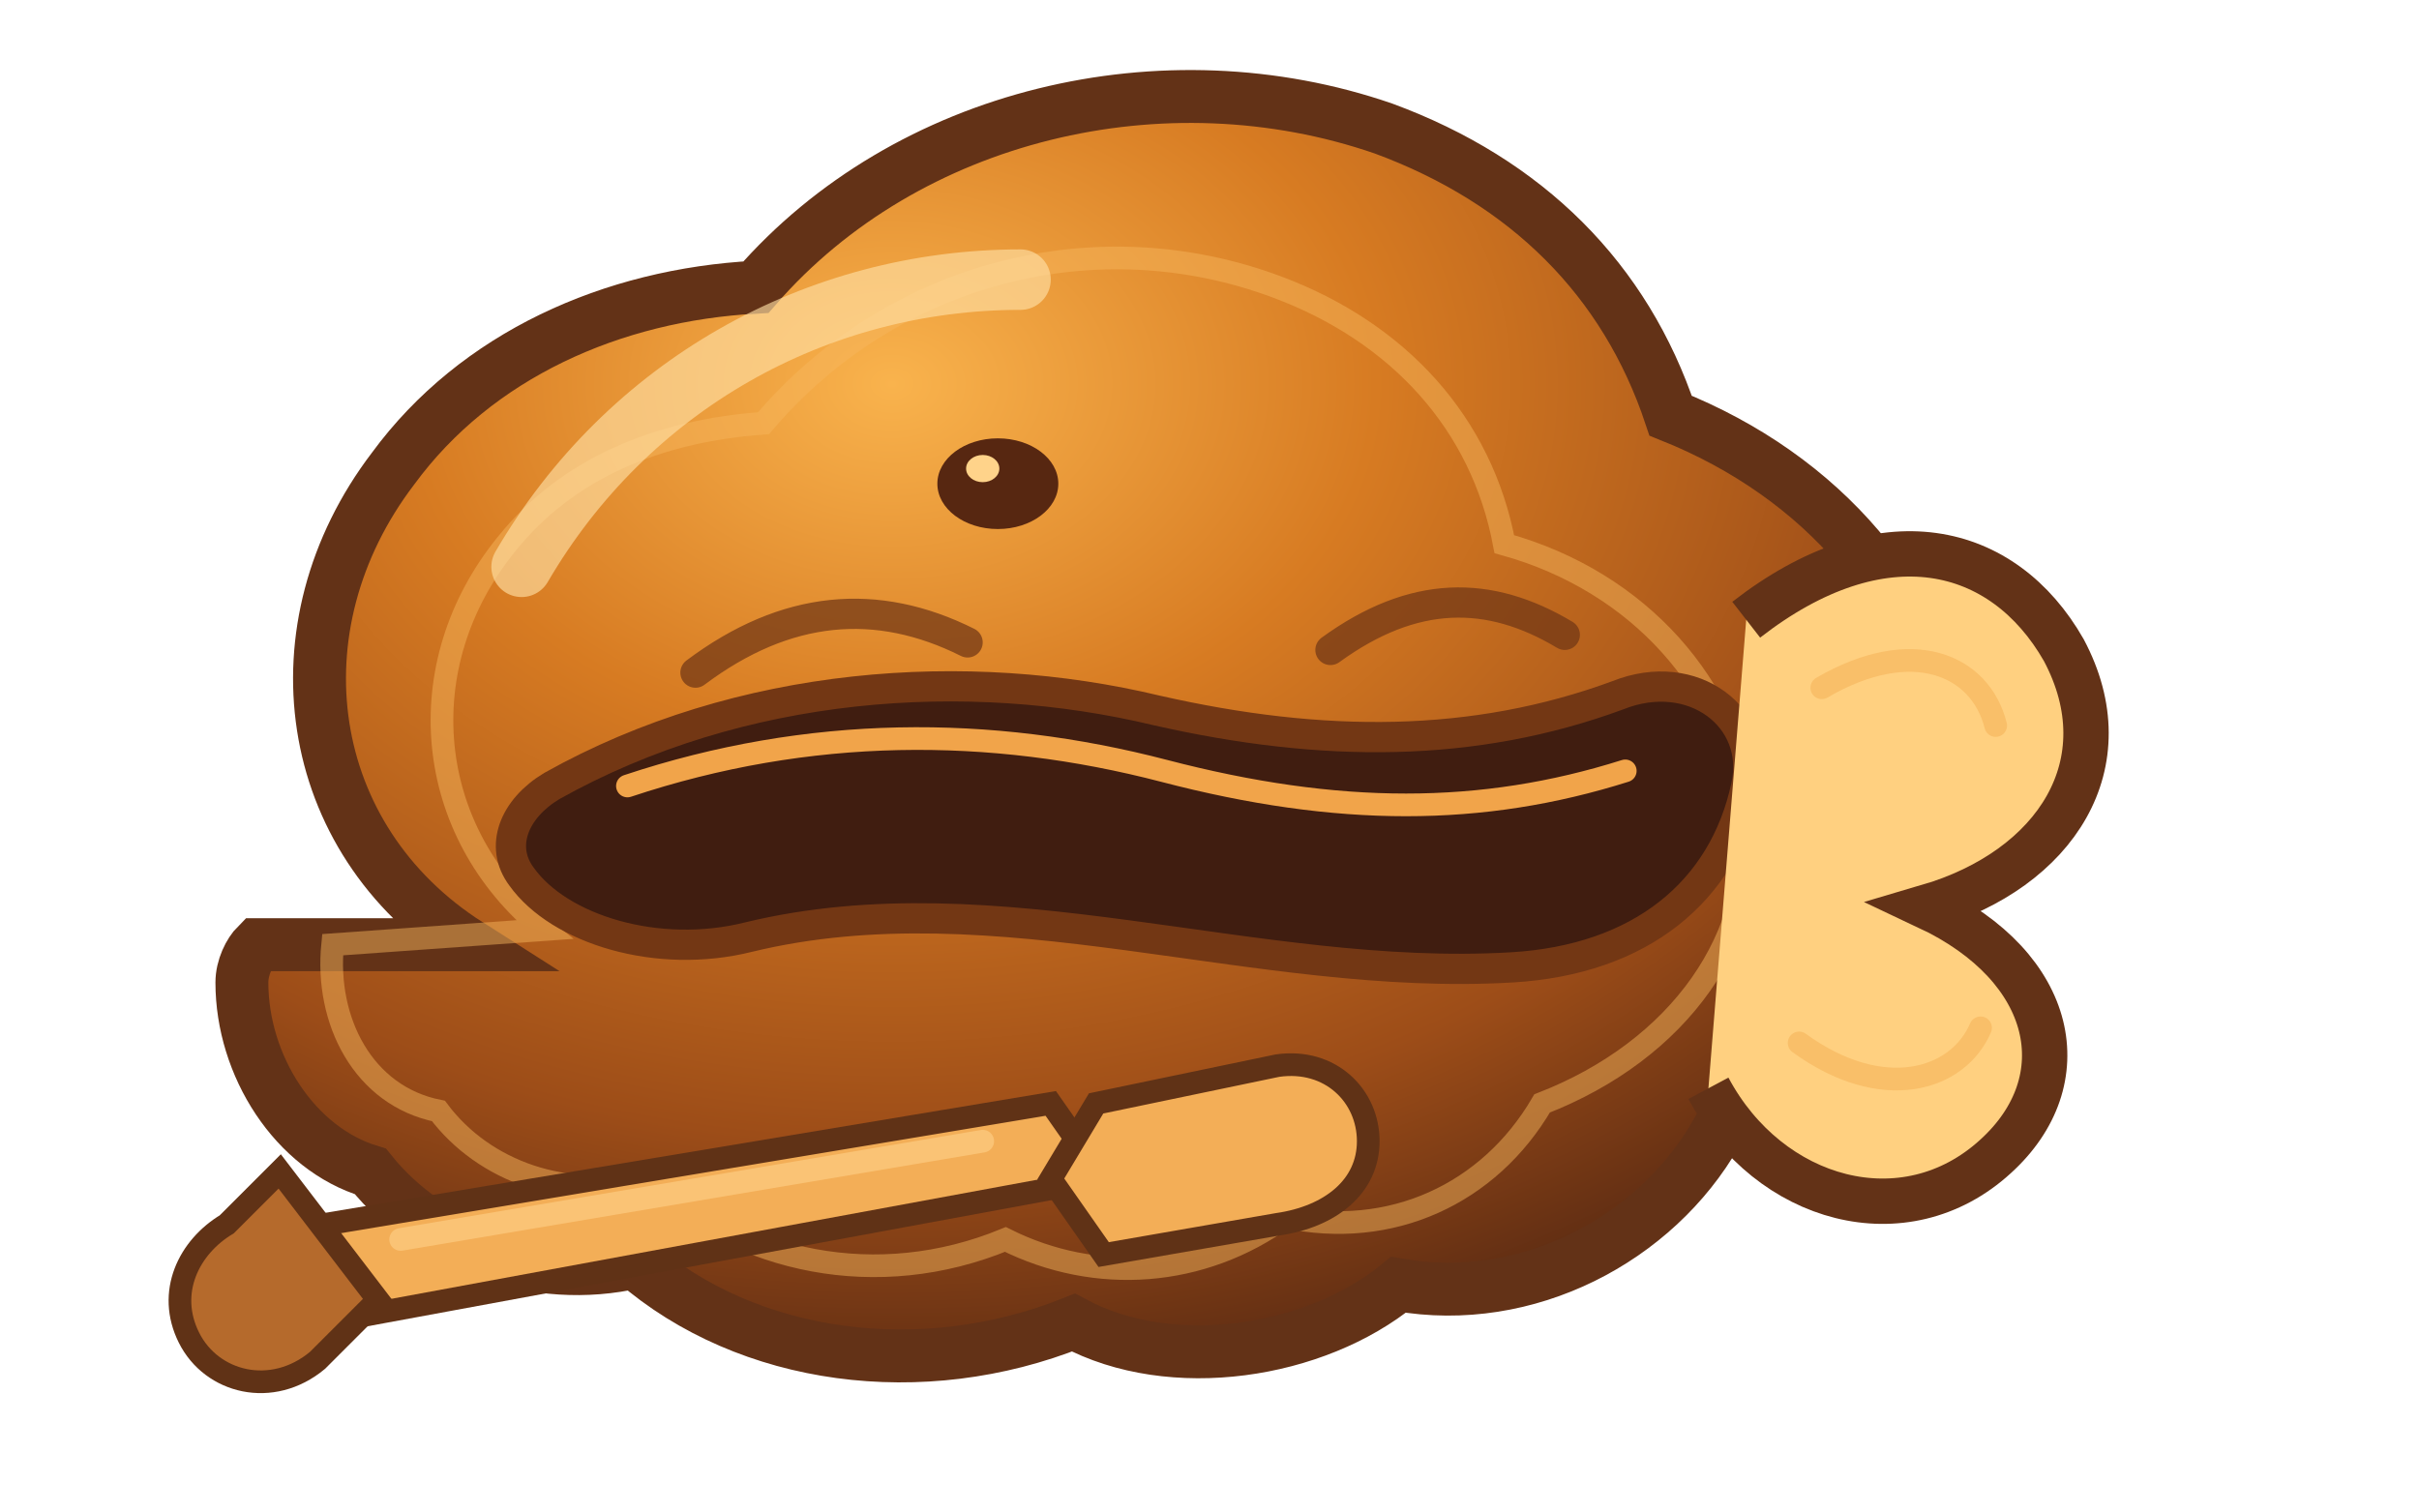
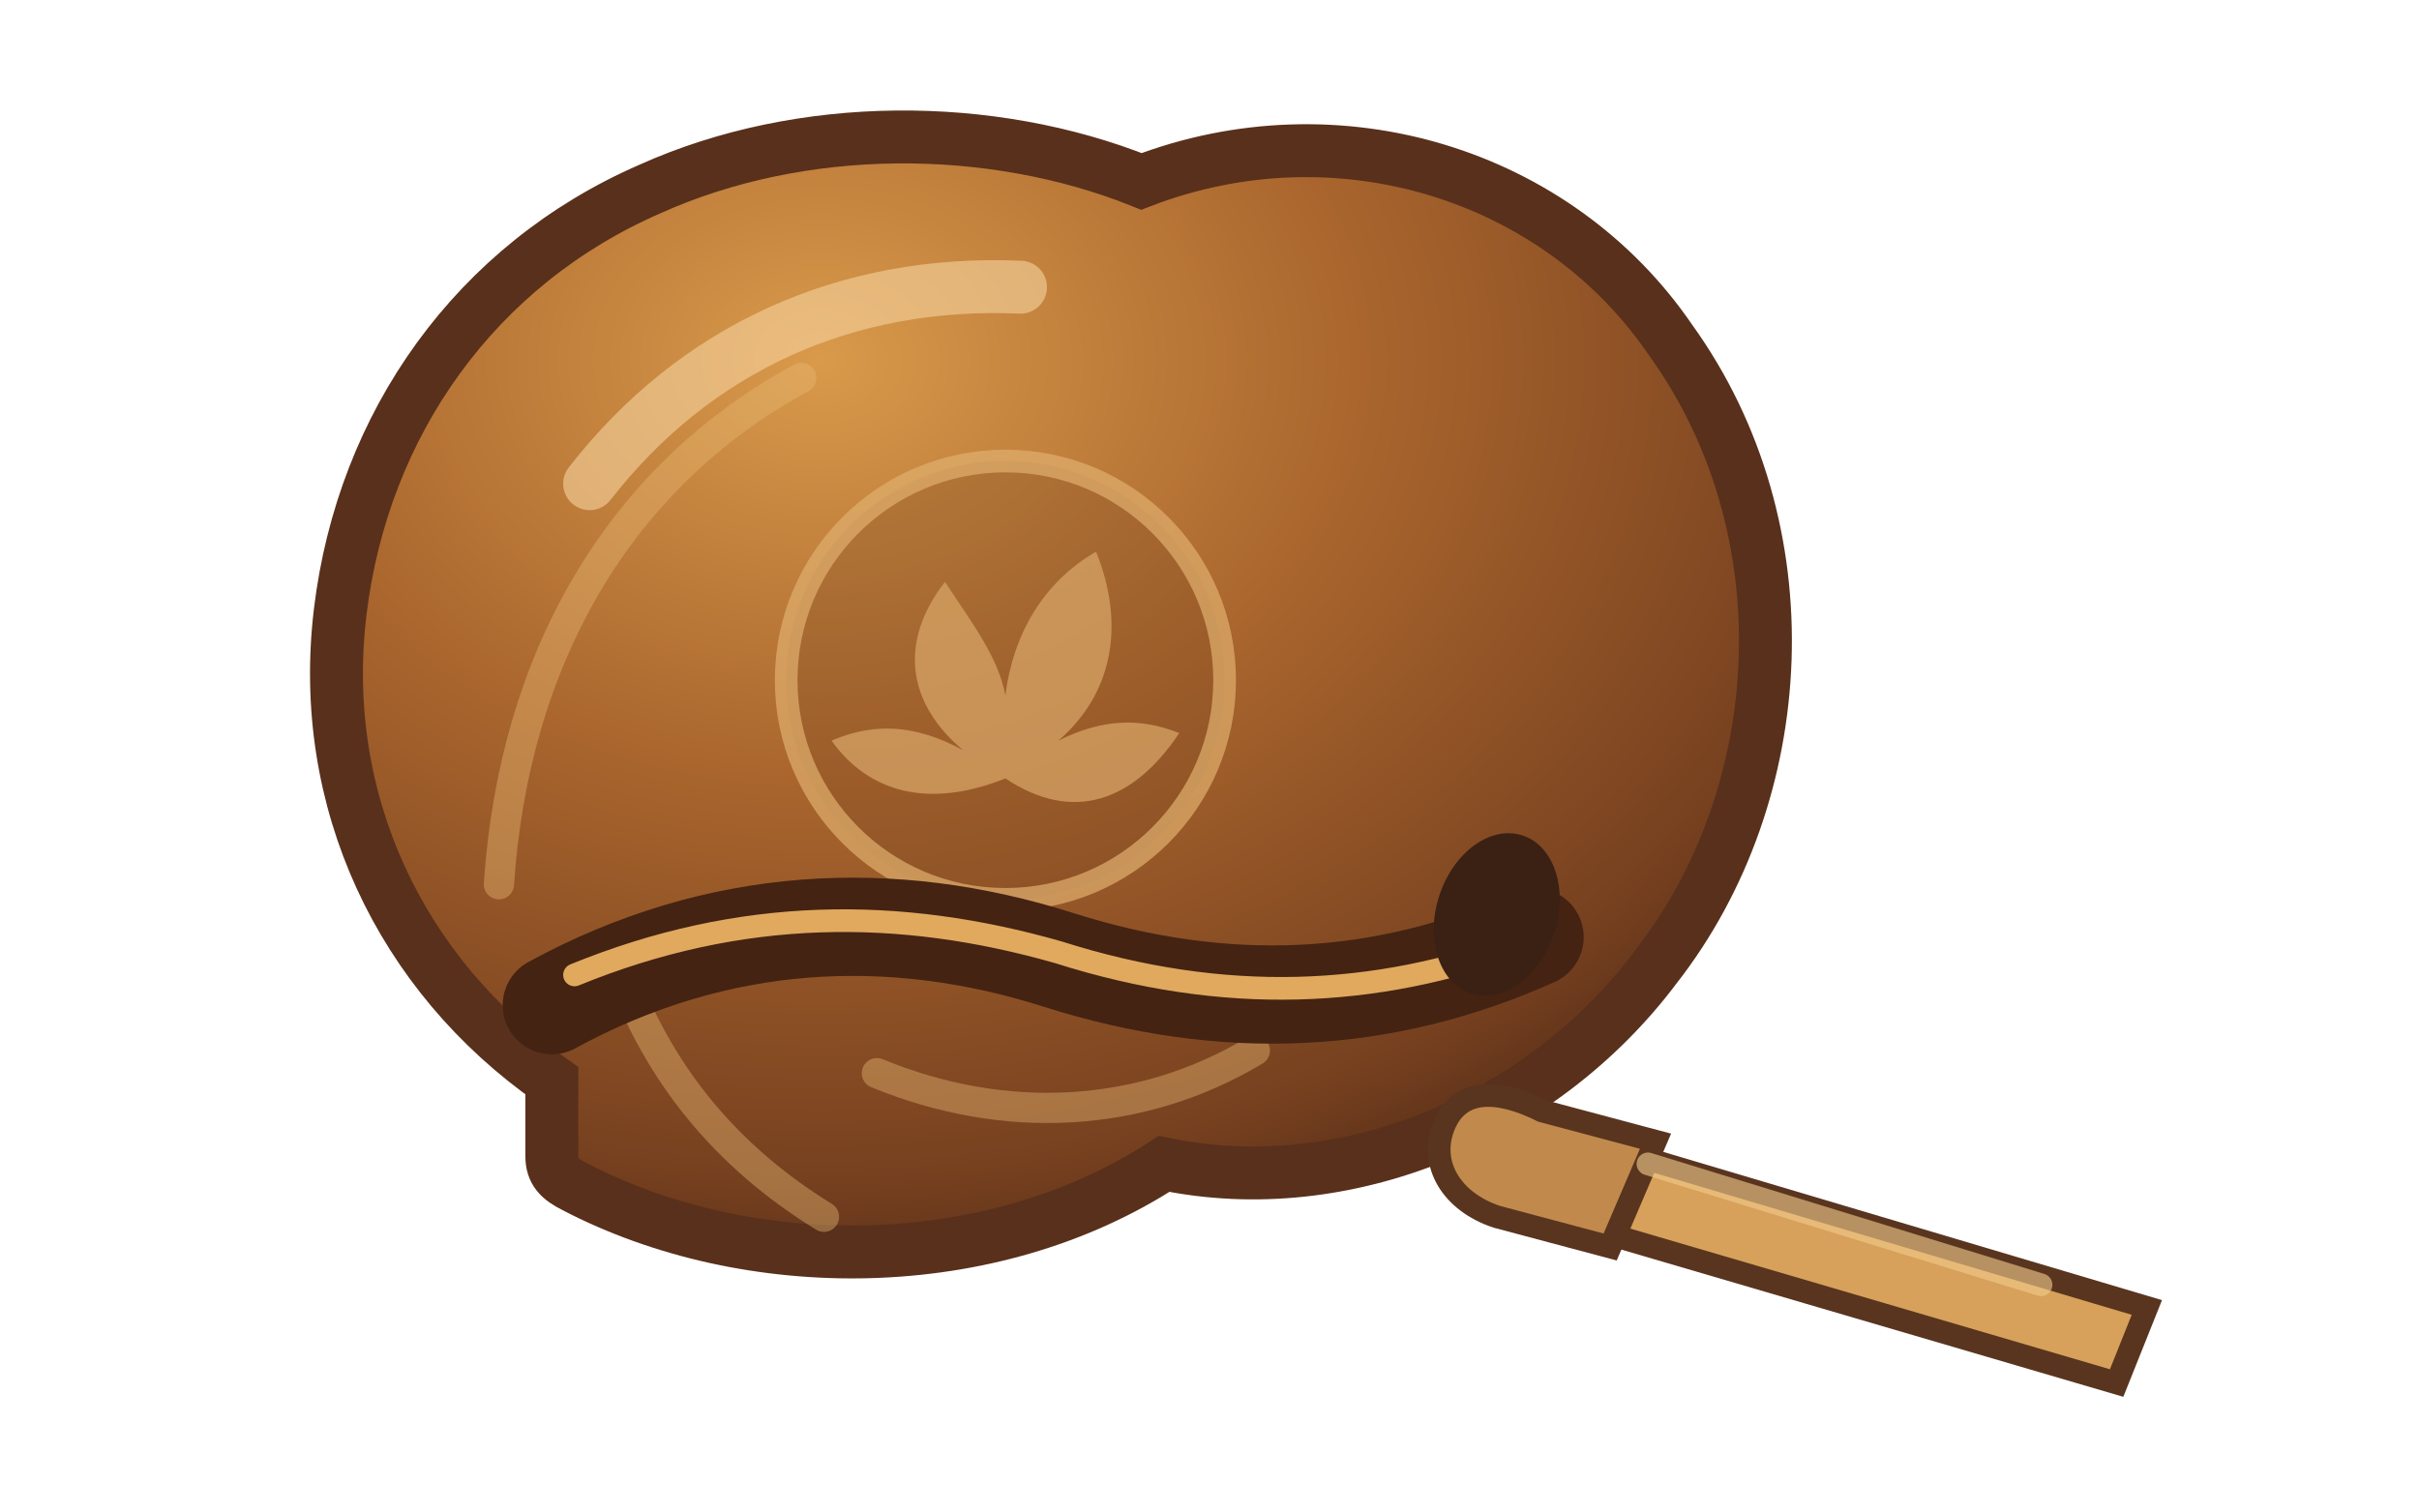
<svg xmlns="http://www.w3.org/2000/svg" width="320" height="200" viewBox="0 0 320 200" fill="none">
  <defs>
-     <radialGradient id="wood" cx=".38" cy=".23" r=".83">
-       <stop stop-color="#F9B34D" />
-       <stop offset=".34" stop-color="#D77B22" />
-       <stop offset=".72" stop-color="#9D4D18" />
-       <stop offset="1" stop-color="#542712" />
+     <radialGradient id="wood" cx=".34" cy=".2" r=".9">
+       <stop stop-color="#D99A4B" />
+       <stop offset=".42" stop-color="#A9652D" />
+       <stop offset=".82" stop-color="#76401F" />
+       <stop offset="1" stop-color="#492515" />
    </radialGradient>
-     <linearGradient id="edge" x1="57" y1="45" x2="211" y2="145">
-       <stop stop-color="#FFD080" />
-       <stop offset=".52" stop-color="#B76120" />
-       <stop offset="1" stop-color="#5A2A11" />
+     <linearGradient id="rim" x1="75" y1="59" x2="219" y2="146">
+       <stop stop-color="#E1AC65" />
+       <stop offset=".46" stop-color="#995522" />
+       <stop offset="1" stop-color="#593019" />
    </linearGradient>
-     <linearGradient id="mallet" x1="206" y1="149" x2="291" y2="180">
-       <stop stop-color="#F3AE57" />
-       <stop offset=".48" stop-color="#A85B25" />
-       <stop offset="1" stop-color="#633316" />
+     <linearGradient id="stick" x1="230" y1="144" x2="283" y2="177">
+       <stop stop-color="#D7A15B" />
+       <stop offset=".55" stop-color="#8D5229" />
+       <stop offset="1" stop-color="#5C341D" />
    </linearGradient>
-     <filter id="shadow" x="18" y="19" width="286" height="176" color-interpolation-filters="sRGB">
-       <feGaussianBlur stdDeviation="6" />
+     <filter id="blur" x="35" y="32" width="248" height="157">
+       <feGaussianBlur stdDeviation="5" />
    </filter>
  </defs>
-   <ellipse cx="154" cy="169" rx="117" ry="13" fill="#090909" fill-opacity=".42" filter="url(#shadow)" />
-   <path d="M62 125c-22-14-26-42-10-63 11-15 29-23 48-24 20-23 54-31 83-21 19 7 32 20 38 38 20 8 34 24 37 44 3 22-10 42-31 51-8 14-25 23-42 20-11 9-30 12-43 5-20 8-43 5-58-8-13 3-27-2-35-12-10-3-17-14-17-25 0-2 1-4 2-5Z" fill="url(#wood)" stroke="#633217" stroke-width="7" />
-   <path d="M72 123c-16-13-18-35-5-51 8-10 20-15 34-16 17-20 44-27 68-18 16 6 27 18 30 34 18 5 30 19 32 35 2 17-9 32-27 39-7 12-20 18-34 15-11 8-25 9-37 3-17 7-35 3-47-8-11 3-22-1-28-9-10-2-15-12-14-22Z" stroke="#F6B65D" stroke-opacity=".48" stroke-width="3" />
-   <ellipse cx="132" cy="64" rx="8" ry="6" fill="#572711" />
-   <ellipse cx="130" cy="62" rx="2.2" ry="1.8" fill="#FFD38A" />
-   <path d="M92 89c12-9 24-10 36-4m48 1c11-8 21-8 31-2M90 105c11-6 21-6 30-2m60 2c9-6 17-6 25-2" stroke="#713615" stroke-opacity=".72" stroke-width="4" stroke-linecap="round" />
-   <path d="M73 104c25-14 55-16 80-10 22 5 42 5 61-2 10-4 19 3 17 12-3 14-14 23-31 24-34 2-68-12-101-4-12 3-25-1-30-8-3-4-1-9 4-12Z" fill="#401D10" stroke="#733714" stroke-width="4" />
-   <path d="M83 104c24-8 48-8 71-2 23 6 42 6 61 0" stroke="#F1A44A" stroke-width="3" stroke-linecap="round" />
-   <path d="M69 75c14-24 39-38 66-38" stroke="#FFE0A4" stroke-opacity=".64" stroke-width="8" stroke-linecap="round" />
-   <path d="M231 82c18-14 34-10 42 4 8 15-1 29-18 34 17 8 20 23 9 33-12 11-30 6-38-9" fill="url(#edge)" stroke="#633217" stroke-width="6" />
-   <path d="M241 91c12-7 21-3 23 5m-26 42c11 8 21 5 24-2" stroke="#F6B65D" stroke-opacity=".65" stroke-width="3" stroke-linecap="round" />
-   <path d="m37 163 102-17 7 10-103 19-6-12Z" fill="url(#mallet)" stroke="#603216" stroke-width="3" />
-   <path d="m30 162 7-7 13 17-8 8c-6 5-14 3-17-3-3-6 0-12 5-15Z" fill="#B56A2C" stroke="#603216" stroke-width="3" />
-   <path d="m145 146 24-5c7-1 12 4 12 10 0 6-5 10-12 11l-23 4-7-10 6-10Z" fill="url(#mallet)" stroke="#603216" stroke-width="3" />
-   <path d="m53 164 77-13" stroke="#FFD087" stroke-opacity=".62" stroke-width="3" stroke-linecap="round" />
+   <ellipse cx="155" cy="169" rx="106" ry="13" fill="#110D09" fill-opacity=".35" filter="url(#blur)" />
+   <path d="M73 143c-20-14-31-37-28-62 3-25 18-46 41-56 20-9 45-9 65-1 26-10 55-1 70 21 18 25 16 60-2 83-15 20-41 31-65 26-23 15-55 15-78 3-2-1-3-2-3-4Z" fill="url(#wood)" stroke="#59301B" stroke-width="7" />
+   <path d="M66 117c2-30 16-54 40-67m10 92c17 7 35 6 50-3m-84-11c5 14 14 25 27 33" stroke="#E7B773" stroke-opacity=".42" stroke-width="4" stroke-linecap="round" />
+   <circle cx="133" cy="90" r="29" fill="#774522" fill-opacity=".28" stroke="#E0AD6D" stroke-opacity=".72" stroke-width="3" />
+   <path d="M133 103c-13-7-15-17-8-26 4 6 7 10 8 15 1-8 5-15 12-19 4 10 2 19-5 25 6-3 11-3 16-1-6 9-14 12-23 6Zm0 0c-10 4-18 2-23-5 7-3 14-2 23 5Z" fill="#D7A366" fill-opacity=".75" />
+   <path d="M73 133c22-12 45-13 67-6 22 7 43 6 63-3" stroke="#442312" stroke-width="13" stroke-linecap="round" />
+   <path d="M76 129c22-9 43-9 64-3 22 7 42 6 61-1" stroke="#E1A95E" stroke-width="3" stroke-linecap="round" />
+   <ellipse cx="198" cy="121" rx="8" ry="11" transform="rotate(18 198 121)" fill="#3A2114" />
+   <path d="M78 64c14-18 34-27 57-26" stroke="#F4D09A" stroke-opacity=".63" stroke-width="7" stroke-linecap="round" />
+   <path d="m210 151 74 22-4 10-75-22 5-10Z" fill="url(#stick)" stroke="#59351F" stroke-width="3" />
+   <path d="m204 147 15 4-6 14-15-4c-6-2-9-7-7-12 2-5 7-5 13-2Z" fill="#C18A4C" stroke="#59351F" stroke-width="3" />
+   <path d="m218 154 52 16" stroke="#F0C98A" stroke-opacity=".62" stroke-width="3" stroke-linecap="round" />
</svg>
